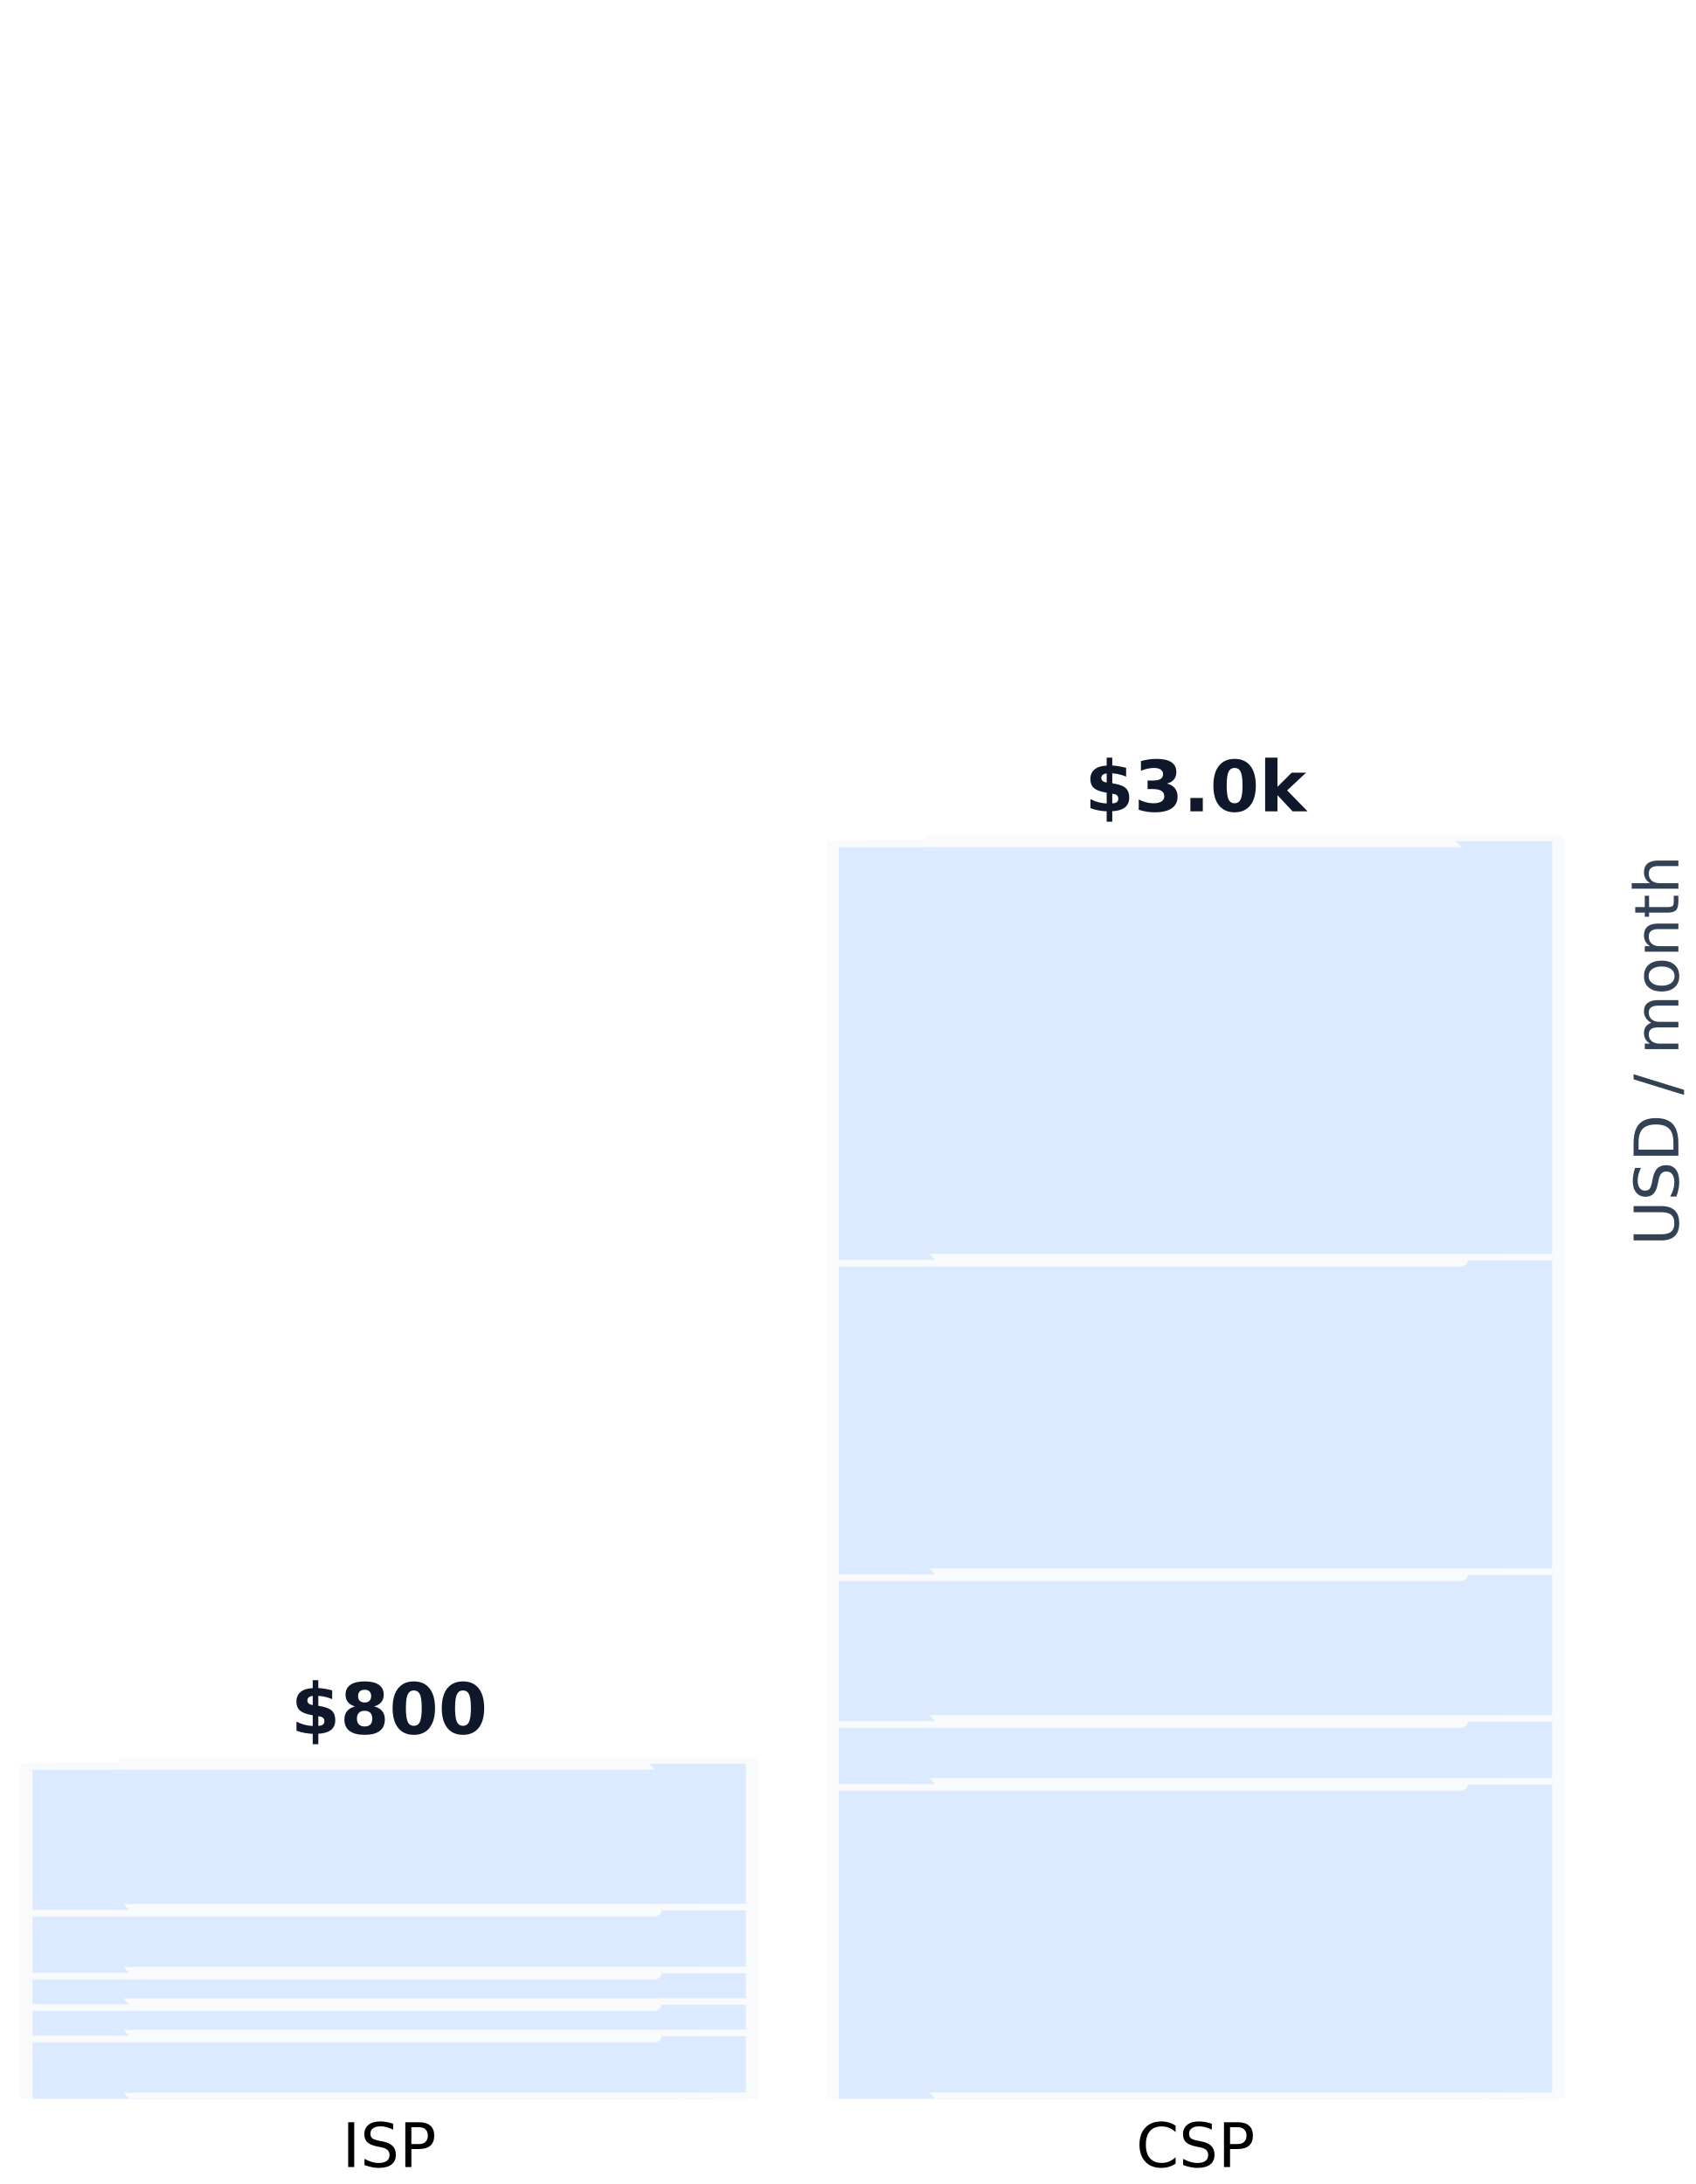
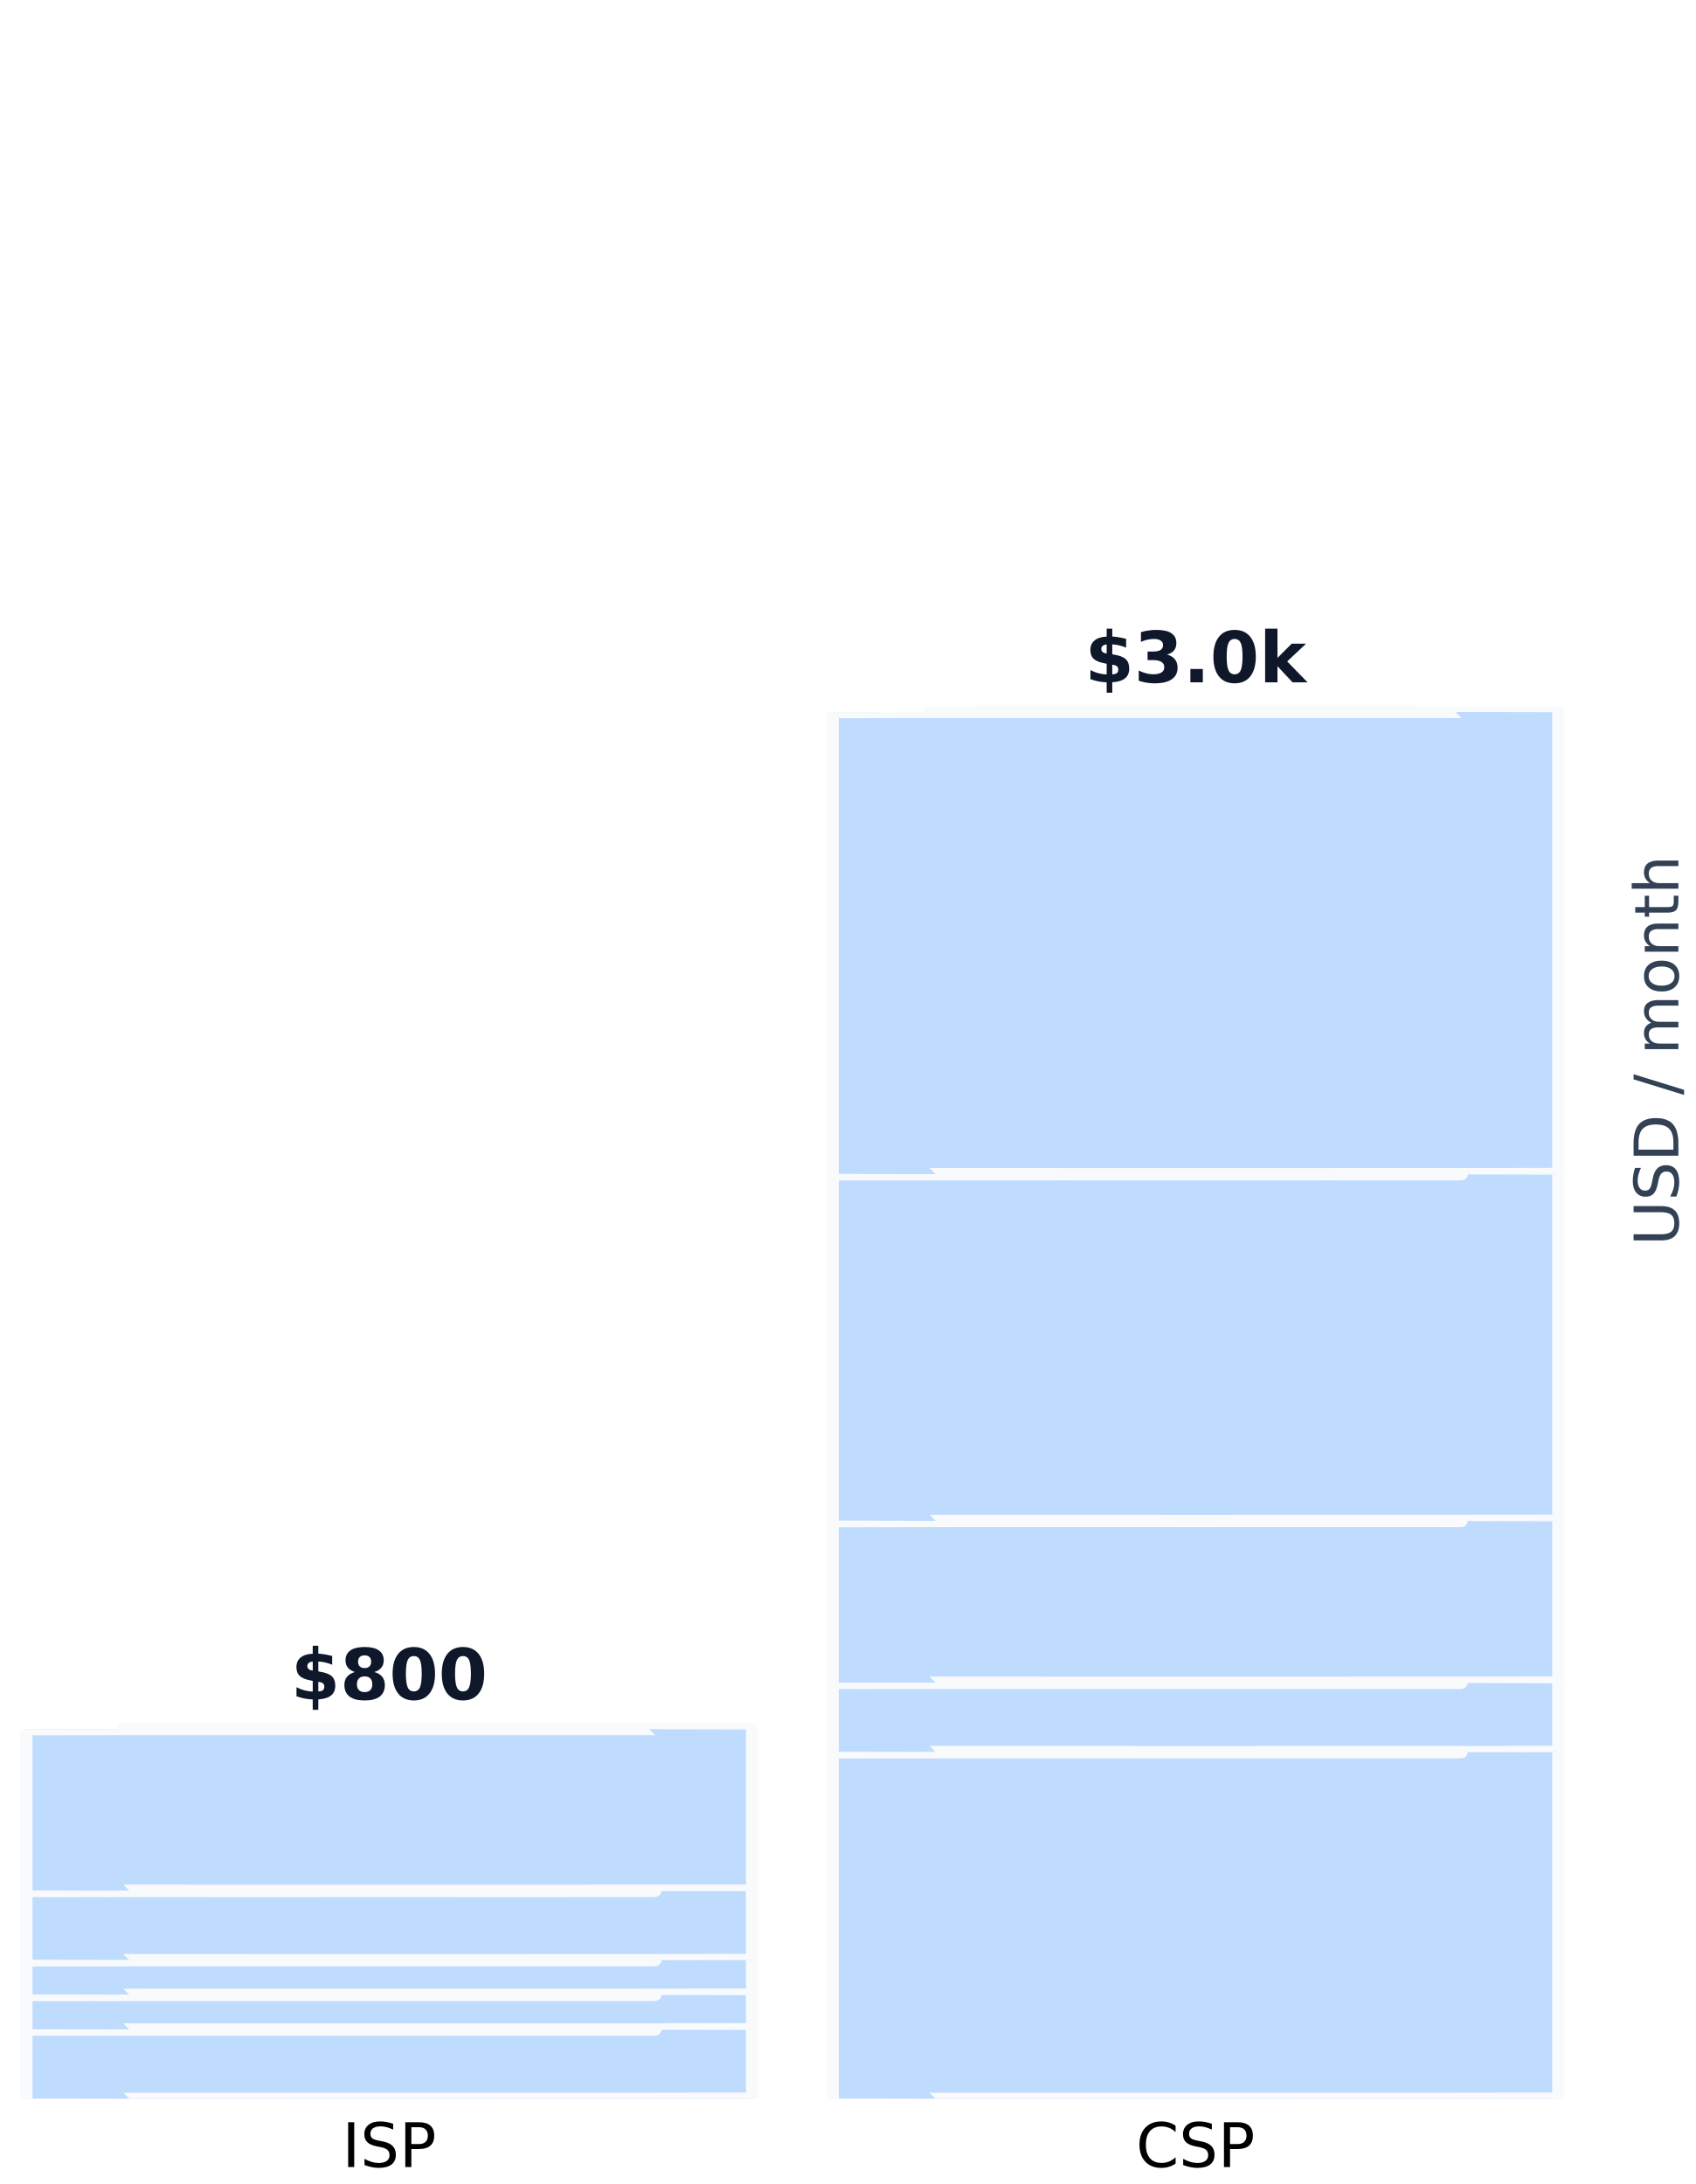
<svg xmlns="http://www.w3.org/2000/svg" xmlns:xlink="http://www.w3.org/1999/xlink" width="275.905pt" height="355.5pt" viewBox="0 0 275.905 355.5" version="1.1">
  <defs>
    <style type="text/css">*{stroke-linejoin: round; stroke-linecap: butt}</style>
  </defs>
  <g id="figure_1">
    <g id="patch_1">
      <path d="M 0 355.5  L 275.905 355.5  L 275.905 0  L 0 0  L 0 355.5  z " style="fill: none; opacity: 0" />
    </g>
    <g id="axes_1">
      <g id="patch_2">
        <path d="M 0.36 341.64  L 257.544 341.64  L 257.544 0.36  L 0.36 0.36  L 0.36 341.64  z " style="fill: none" />
      </g>
      <g id="patch_3">
-         <path d="M 67.28 341.64  L 59.407 341.64  Q 122.391 341.64 122.391 341.607  L 122.391 331.434  Q 122.391 331.402 59.407 331.402  L 67.28 331.402  Q 4.296 331.402 4.296 331.434  L 4.296 341.607  Q 4.296 341.64 67.28 341.64  z " clip-path="url(#pbb0ba3e87f)" style="fill: #dbeafe; stroke: #f8fafc; stroke-width: 2; stroke-linejoin: miter" />
+         <path d="M 67.28 341.64  L 59.407 341.64  Q 122.391 341.64 122.391 341.604  L 122.391 330.388  Q 122.391 330.352 59.407 330.352  L 67.28 330.352  Q 4.296 330.352 4.296 330.388  L 4.296 341.604  Q 4.296 341.64 67.28 341.64  z " clip-path="url(#p53f002be2a)" style="fill: #bfdbfe; stroke: #f8fafc; stroke-width: 2; stroke-linejoin: miter" />
      </g>
      <g id="patch_4">
-         <path d="M 67.28 331.402  L 59.407 331.402  Q 122.391 331.402 122.391 331.369  L 122.391 326.315  Q 122.391 326.282 59.407 326.282  L 67.28 326.282  Q 4.296 326.282 4.296 326.315  L 4.296 331.369  Q 4.296 331.402 67.28 331.402  z " clip-path="url(#pbb0ba3e87f)" style="fill: #dbeafe; stroke: #f8fafc; stroke-width: 2; stroke-linejoin: miter" />
+         <path d="M 67.28 330.352  L 59.407 330.352  Q 122.391 330.352 122.391 330.316  L 122.391 324.744  Q 122.391 324.708 59.407 324.708  L 67.28 324.708  Q 4.296 324.708 4.296 324.744  L 4.296 330.316  Q 4.296 330.352 67.28 330.352  z " clip-path="url(#p53f002be2a)" style="fill: #bfdbfe; stroke: #f8fafc; stroke-width: 2; stroke-linejoin: miter" />
      </g>
      <g id="patch_5">
-         <path d="M 67.28 326.282  L 59.407 326.282  Q 122.391 326.282 122.391 326.25  L 122.391 321.196  Q 122.391 321.163 59.407 321.163  L 67.28 321.163  Q 4.296 321.163 4.296 321.196  L 4.296 326.25  Q 4.296 326.282 67.28 326.282  z " clip-path="url(#pbb0ba3e87f)" style="fill: #dbeafe; stroke: #f8fafc; stroke-width: 2; stroke-linejoin: miter" />
+         <path d="M 67.28 324.708  L 59.407 324.708  Q 122.391 324.708 122.391 324.672  L 122.391 319.1  Q 122.391 319.064 59.407 319.064  L 67.28 319.064  Q 4.296 319.064 4.296 319.1  L 4.296 324.672  Q 4.296 324.708 67.28 324.708  z " clip-path="url(#p53f002be2a)" style="fill: #bfdbfe; stroke: #f8fafc; stroke-width: 2; stroke-linejoin: miter" />
      </g>
      <g id="patch_6">
-         <path d="M 67.28 321.163  L 59.407 321.163  Q 122.391 321.163 122.391 321.13  L 122.391 310.958  Q 122.391 310.925 59.407 310.925  L 67.28 310.925  Q 4.296 310.925 4.296 310.958  L 4.296 321.13  Q 4.296 321.163 67.28 321.163  z " clip-path="url(#pbb0ba3e87f)" style="fill: #dbeafe; stroke: #f8fafc; stroke-width: 2; stroke-linejoin: miter" />
+         <path d="M 67.28 319.064  L 59.407 319.064  Q 122.391 319.064 122.391 319.027  L 122.391 307.812  Q 122.391 307.775 59.407 307.775  L 67.28 307.775  Q 4.296 307.775 4.296 307.812  L 4.296 319.027  Q 4.296 319.064 67.28 319.064  z " clip-path="url(#p53f002be2a)" style="fill: #bfdbfe; stroke: #f8fafc; stroke-width: 2; stroke-linejoin: miter" />
      </g>
      <g id="patch_7">
-         <path d="M 67.28 310.925  L 59.407 310.925  Q 122.391 310.925 122.391 310.892  L 122.391 287.068  Q 122.391 287.035 59.407 287.035  L 67.28 287.035  Q 4.296 287.035 4.296 287.068  L 4.296 310.892  Q 4.296 310.925 67.28 310.925  z " clip-path="url(#pbb0ba3e87f)" style="fill: #dbeafe; stroke: #f8fafc; stroke-width: 2; stroke-linejoin: miter" />
+         <path d="M 67.28 307.775  L 59.407 307.775  Q 122.391 307.775 122.391 307.739  L 122.391 281.472  Q 122.391 281.436 59.407 281.436  L 67.28 281.436  Q 4.296 281.436 4.296 281.472  L 4.296 307.739  Q 4.296 307.775 67.28 307.775  z " clip-path="url(#p53f002be2a)" style="fill: #bfdbfe; stroke: #f8fafc; stroke-width: 2; stroke-linejoin: miter" />
      </g>
      <g id="patch_8">
-         <path d="M 198.497 341.64  L 190.624 341.64  Q 253.608 341.64 253.608 341.607  L 253.608 290.481  Q 253.608 290.448 190.624 290.448  L 198.497 290.448  Q 135.513 290.448 135.513 290.481  L 135.513 341.607  Q 135.513 341.64 198.497 341.64  z " clip-path="url(#pbb0ba3e87f)" style="fill: #dbeafe; stroke: #f8fafc; stroke-width: 2; stroke-linejoin: miter" />
+         <path d="M 198.497 341.64  L 190.624 341.64  Q 253.608 341.64 253.608 341.604  L 253.608 285.235  Q 253.608 285.199 190.624 285.199  L 198.497 285.199  Q 135.513 285.199 135.513 285.235  L 135.513 341.604  Q 135.513 341.64 198.497 341.64  z " clip-path="url(#p53f002be2a)" style="fill: #bfdbfe; stroke: #f8fafc; stroke-width: 2; stroke-linejoin: miter" />
      </g>
      <g id="patch_9">
-         <path d="M 198.497 290.448  L 190.624 290.448  Q 253.608 290.448 253.608 290.415  L 253.608 280.242  Q 253.608 280.21 190.624 280.21  L 198.497 280.21  Q 135.513 280.21 135.513 280.242  L 135.513 290.415  Q 135.513 290.448 198.497 290.448  z " clip-path="url(#pbb0ba3e87f)" style="fill: #dbeafe; stroke: #f8fafc; stroke-width: 2; stroke-linejoin: miter" />
+         <path d="M 198.497 285.199  L 190.624 285.199  Q 253.608 285.199 253.608 285.163  L 253.608 273.947  Q 253.608 273.911 190.624 273.911  L 198.497 273.911  Q 135.513 273.911 135.513 273.947  L 135.513 285.163  Q 135.513 285.199 198.497 285.199  z " clip-path="url(#p53f002be2a)" style="fill: #bfdbfe; stroke: #f8fafc; stroke-width: 2; stroke-linejoin: miter" />
      </g>
      <g id="patch_10">
-         <path d="M 198.497 280.21  L 190.624 280.21  Q 253.608 280.21 253.608 280.177  L 253.608 256.353  Q 253.608 256.32 190.624 256.32  L 198.497 256.32  Q 135.513 256.32 135.513 256.353  L 135.513 280.177  Q 135.513 280.21 198.497 280.21  z " clip-path="url(#pbb0ba3e87f)" style="fill: #dbeafe; stroke: #f8fafc; stroke-width: 2; stroke-linejoin: miter" />
+         <path d="M 198.497 273.911  L 190.624 273.911  Q 253.608 273.911 253.608 273.875  L 253.608 247.608  Q 253.608 247.572 190.624 247.572  L 198.497 247.572  Q 135.513 247.572 135.513 247.608  L 135.513 273.875  Q 135.513 273.911 198.497 273.911  z " clip-path="url(#p53f002be2a)" style="fill: #bfdbfe; stroke: #f8fafc; stroke-width: 2; stroke-linejoin: miter" />
      </g>
      <g id="patch_11">
-         <path d="M 198.497 256.32  L 190.624 256.32  Q 253.608 256.32 253.608 256.287  L 253.608 205.161  Q 253.608 205.128 190.624 205.128  L 198.497 205.128  Q 135.513 205.128 135.513 205.161  L 135.513 256.287  Q 135.513 256.32 198.497 256.32  z " clip-path="url(#pbb0ba3e87f)" style="fill: #dbeafe; stroke: #f8fafc; stroke-width: 2; stroke-linejoin: miter" />
+         <path d="M 198.497 247.572  L 190.624 247.572  Q 253.608 247.572 253.608 247.536  L 253.608 191.167  Q 253.608 191.131 190.624 191.131  L 198.497 191.131  Q 135.513 191.131 135.513 191.167  L 135.513 247.536  Q 135.513 247.572 198.497 247.572  z " clip-path="url(#p53f002be2a)" style="fill: #bfdbfe; stroke: #f8fafc; stroke-width: 2; stroke-linejoin: miter" />
      </g>
      <g id="patch_12">
-         <path d="M 198.497 205.128  L 190.624 205.128  Q 253.608 205.128 253.608 205.095  L 253.608 136.905  Q 253.608 136.872 190.624 136.872  L 198.497 136.872  Q 135.513 136.872 135.513 136.905  L 135.513 205.095  Q 135.513 205.128 198.497 205.128  z " clip-path="url(#pbb0ba3e87f)" style="fill: #dbeafe; stroke: #f8fafc; stroke-width: 2; stroke-linejoin: miter" />
+         <path d="M 198.497 191.131  L 190.624 191.131  Q 253.608 191.131 253.608 191.095  L 253.608 115.912  Q 253.608 115.876 190.624 115.876  L 198.497 115.876  Q 135.513 115.876 135.513 115.912  L 135.513 191.095  Q 135.513 191.131 198.497 191.131  z " clip-path="url(#p53f002be2a)" style="fill: #bfdbfe; stroke: #f8fafc; stroke-width: 2; stroke-linejoin: miter" />
      </g>
      <g id="matplotlib.axis_1">
        <g id="xtick_1">
          <g id="line2d_1" />
          <g id="text_1">
            <g transform="translate(55.67977 352.7377) scale(0.1 -0.1)">
              <defs>
                <path id="DejaVuSans-2c" d="M 628 4666  L 1259 4666  L 1259 0  L 628 0  L 628 4666  z " transform="scale(0.015625)" />
                <path id="DejaVuSans-36" d="M 3425 4513  L 3425 3897  Q 3066 4069 2747 4153  Q 2428 4238 2131 4238  Q 1616 4238 1336 4038  Q 1056 3838 1056 3469  Q 1056 3159 1242 3001  Q 1428 2844 1947 2747  L 2328 2669  Q 3034 2534 3370 2195  Q 3706 1856 3706 1288  Q 3706 609 3251 259  Q 2797 -91 1919 -91  Q 1588 -91 1214 -16  Q 841 59 441 206  L 441 856  Q 825 641 1194 531  Q 1563 422 1919 422  Q 2459 422 2753 634  Q 3047 847 3047 1241  Q 3047 1584 2836 1778  Q 2625 1972 2144 2069  L 1759 2144  Q 1053 2284 737 2584  Q 422 2884 422 3419  Q 422 4038 858 4394  Q 1294 4750 2059 4750  Q 2388 4750 2728 4690  Q 3069 4631 3425 4513  z " transform="scale(0.015625)" />
                <path id="DejaVuSans-33" d="M 1259 4147  L 1259 2394  L 2053 2394  Q 2494 2394 2734 2622  Q 2975 2850 2975 3272  Q 2975 3691 2734 3919  Q 2494 4147 2053 4147  L 1259 4147  z M 628 4666  L 2053 4666  Q 2838 4666 3239 4311  Q 3641 3956 3641 3272  Q 3641 2581 3239 2228  Q 2838 1875 2053 1875  L 1259 1875  L 1259 0  L 628 0  L 628 4666  z " transform="scale(0.015625)" />
              </defs>
              <use xlink:href="#DejaVuSans-2c" />
              <use xlink:href="#DejaVuSans-36" transform="translate(29.5 0)" />
              <use xlink:href="#DejaVuSans-33" transform="translate(92.98438 0)" />
            </g>
          </g>
        </g>
        <g id="xtick_2">
          <g id="line2d_2" />
          <g id="text_2">
            <g transform="translate(184.8797 352.7377) scale(0.1 -0.1)">
              <defs>
                <path id="DejaVuSans-26" d="M 4122 4306  L 4122 3641  Q 3803 3938 3442 4084  Q 3081 4231 2675 4231  Q 1875 4231 1450 3742  Q 1025 3253 1025 2328  Q 1025 1406 1450 917  Q 1875 428 2675 428  Q 3081 428 3442 575  Q 3803 722 4122 1019  L 4122 359  Q 3791 134 3420 21  Q 3050 -91 2638 -91  Q 1578 -91 968 557  Q 359 1206 359 2328  Q 359 3453 968 4101  Q 1578 4750 2638 4750  Q 3056 4750 3426 4639  Q 3797 4528 4122 4306  z " transform="scale(0.015625)" />
              </defs>
              <use xlink:href="#DejaVuSans-26" />
              <use xlink:href="#DejaVuSans-36" transform="translate(69.82812 0)" />
              <use xlink:href="#DejaVuSans-33" transform="translate(133.3125 0)" />
            </g>
          </g>
        </g>
      </g>
      <g id="matplotlib.axis_2">
        <g id="text_3">
          <g style="fill: #334155" transform="translate(273.1424 202.7734) rotate(-90) scale(0.1 -0.1)">
            <defs>
              <path id="DejaVuSans-38" d="M 556 4666  L 1191 4666  L 1191 1831  Q 1191 1081 1462 751  Q 1734 422 2344 422  Q 2950 422 3222 751  Q 3494 1081 3494 1831  L 3494 4666  L 4128 4666  L 4128 1753  Q 4128 841 3676 375  Q 3225 -91 2344 -91  Q 1459 -91 1007 375  Q 556 841 556 1753  L 556 4666  z " transform="scale(0.015625)" />
              <path id="DejaVuSans-27" d="M 1259 4147  L 1259 519  L 2022 519  Q 2988 519 3436 956  Q 3884 1394 3884 2338  Q 3884 3275 3436 3711  Q 2988 4147 2022 4147  L 1259 4147  z M 628 4666  L 1925 4666  Q 3281 4666 3915 4102  Q 4550 3538 4550 2338  Q 4550 1131 3912 565  Q 3275 0 1925 0  L 628 0  L 628 4666  z " transform="scale(0.015625)" />
              <path id="DejaVuSans-3" transform="scale(0.015625)" />
              <path id="DejaVuSans-12" d="M 1625 4666  L 2156 4666  L 531 -594  L 0 -594  L 1625 4666  z " transform="scale(0.015625)" />
              <path id="DejaVuSans-50" d="M 3328 2828  Q 3544 3216 3844 3400  Q 4144 3584 4550 3584  Q 5097 3584 5394 3201  Q 5691 2819 5691 2113  L 5691 0  L 5113 0  L 5113 2094  Q 5113 2597 4934 2840  Q 4756 3084 4391 3084  Q 3944 3084 3684 2787  Q 3425 2491 3425 1978  L 3425 0  L 2847 0  L 2847 2094  Q 2847 2600 2669 2842  Q 2491 3084 2119 3084  Q 1678 3084 1418 2786  Q 1159 2488 1159 1978  L 1159 0  L 581 0  L 581 3500  L 1159 3500  L 1159 2956  Q 1356 3278 1631 3431  Q 1906 3584 2284 3584  Q 2666 3584 2933 3390  Q 3200 3197 3328 2828  z " transform="scale(0.015625)" />
              <path id="DejaVuSans-52" d="M 1959 3097  Q 1497 3097 1228 2736  Q 959 2375 959 1747  Q 959 1119 1226 758  Q 1494 397 1959 397  Q 2419 397 2687 759  Q 2956 1122 2956 1747  Q 2956 2369 2687 2733  Q 2419 3097 1959 3097  z M 1959 3584  Q 2709 3584 3137 3096  Q 3566 2609 3566 1747  Q 3566 888 3137 398  Q 2709 -91 1959 -91  Q 1206 -91 779 398  Q 353 888 353 1747  Q 353 2609 779 3096  Q 1206 3584 1959 3584  z " transform="scale(0.015625)" />
              <path id="DejaVuSans-51" d="M 3513 2113  L 3513 0  L 2938 0  L 2938 2094  Q 2938 2591 2744 2837  Q 2550 3084 2163 3084  Q 1697 3084 1428 2787  Q 1159 2491 1159 1978  L 1159 0  L 581 0  L 581 3500  L 1159 3500  L 1159 2956  Q 1366 3272 1645 3428  Q 1925 3584 2291 3584  Q 2894 3584 3203 3211  Q 3513 2838 3513 2113  z " transform="scale(0.015625)" />
              <path id="DejaVuSans-57" d="M 1172 4494  L 1172 3500  L 2356 3500  L 2356 3053  L 1172 3053  L 1172 1153  Q 1172 725 1289 603  Q 1406 481 1766 481  L 2356 481  L 2356 0  L 1766 0  Q 1100 0 847 248  Q 594 497 594 1153  L 594 3053  L 172 3053  L 172 3500  L 594 3500  L 594 4494  L 1172 4494  z " transform="scale(0.015625)" />
              <path id="DejaVuSans-4b" d="M 3513 2113  L 3513 0  L 2938 0  L 2938 2094  Q 2938 2591 2744 2837  Q 2550 3084 2163 3084  Q 1697 3084 1428 2787  Q 1159 2491 1159 1978  L 1159 0  L 581 0  L 581 4863  L 1159 4863  L 1159 2956  Q 1366 3272 1645 3428  Q 1925 3584 2291 3584  Q 2894 3584 3203 3211  Q 3513 2838 3513 2113  z " transform="scale(0.015625)" />
            </defs>
            <use xlink:href="#DejaVuSans-38" />
            <use xlink:href="#DejaVuSans-36" transform="translate(73.1875 0)" />
            <use xlink:href="#DejaVuSans-27" transform="translate(136.6719 0)" />
            <use xlink:href="#DejaVuSans-3" transform="translate(213.6719 0)" />
            <use xlink:href="#DejaVuSans-12" transform="translate(245.4531 0)" />
            <use xlink:href="#DejaVuSans-3" transform="translate(279.1406 0)" />
            <use xlink:href="#DejaVuSans-50" transform="translate(310.9219 0)" />
            <use xlink:href="#DejaVuSans-52" transform="translate(408.3281 0)" />
            <use xlink:href="#DejaVuSans-51" transform="translate(469.5156 0)" />
            <use xlink:href="#DejaVuSans-57" transform="translate(532.8906 0)" />
            <use xlink:href="#DejaVuSans-4b" transform="translate(572.0938 0)" />
          </g>
        </g>
      </g>
      <g id="text_4">
-         <g style="fill: #0f172a" transform="translate(47.34087 282.2248) scale(0.115 -0.115)">
+         <g style="fill: #0f172a" transform="translate(47.34087 276.6259) scale(0.115 -0.115)">
          <defs>
            <path id="DejaVuSans-Bold-7" d="M 2484 -941  L 1978 -941  L 1975 0  Q 1584 16 1218 87  Q 853 159 506 288  L 506 1106  Q 866 922 1233 823  Q 1600 725 1978 713  L 1978 1684  L 1875 1703  Q 1128 1834 814 2115  Q 500 2397 500 2925  Q 500 3484 883 3798  Q 1266 4113 1975 4141  L 1978 4863  L 2484 4863  L 2484 4153  Q 2797 4128 3109 4075  Q 3422 4022 3738 3938  L 3738 3144  Q 3425 3275 3112 3348  Q 2800 3422 2484 3438  L 2484 2541  L 2584 2522  Q 3378 2397 3698 2105  Q 4019 1813 4019 1241  Q 4019 666 3637 358  Q 3256 50 2484 6  L 2484 -941  z M 1978 2613  L 1978 3428  Q 1756 3416 1623 3308  Q 1491 3200 1491 3034  Q 1491 2850 1612 2745  Q 1734 2641 1978 2613  z M 2484 1594  L 2484 725  Q 2756 728 2892 831  Q 3028 934 3028 1141  Q 3028 1353 2903 1458  Q 2778 1563 2484 1594  z " transform="scale(0.015625)" />
            <path id="DejaVuSans-Bold-1b" d="M 2228 2088  Q 1891 2088 1709 1903  Q 1528 1719 1528 1375  Q 1528 1031 1709 848  Q 1891 666 2228 666  Q 2563 666 2741 848  Q 2919 1031 2919 1375  Q 2919 1722 2741 1905  Q 2563 2088 2228 2088  z M 1350 2484  Q 925 2613 709 2878  Q 494 3144 494 3541  Q 494 4131 934 4440  Q 1375 4750 2228 4750  Q 3075 4750 3515 4442  Q 3956 4134 3956 3541  Q 3956 3144 3739 2878  Q 3522 2613 3097 2484  Q 3572 2353 3814 2058  Q 4056 1763 4056 1313  Q 4056 619 3595 264  Q 3134 -91 2228 -91  Q 1319 -91 855 264  Q 391 619 391 1313  Q 391 1763 633 2058  Q 875 2353 1350 2484  z M 1631 3419  Q 1631 3141 1786 2991  Q 1941 2841 2228 2841  Q 2509 2841 2662 2991  Q 2816 3141 2816 3419  Q 2816 3697 2662 3845  Q 2509 3994 2228 3994  Q 1941 3994 1786 3844  Q 1631 3694 1631 3419  z " transform="scale(0.015625)" />
            <path id="DejaVuSans-Bold-13" d="M 2944 2338  Q 2944 3213 2780 3570  Q 2616 3928 2228 3928  Q 1841 3928 1675 3570  Q 1509 3213 1509 2338  Q 1509 1453 1675 1090  Q 1841 728 2228 728  Q 2613 728 2778 1090  Q 2944 1453 2944 2338  z M 4147 2328  Q 4147 1169 3647 539  Q 3147 -91 2228 -91  Q 1306 -91 806 539  Q 306 1169 306 2328  Q 306 3491 806 4120  Q 1306 4750 2228 4750  Q 3147 4750 3647 4120  Q 4147 3491 4147 2328  z " transform="scale(0.015625)" />
          </defs>
          <use xlink:href="#DejaVuSans-Bold-7" />
          <use xlink:href="#DejaVuSans-Bold-1b" transform="translate(69.57812 0)" />
          <use xlink:href="#DejaVuSans-Bold-13" transform="translate(139.1562 0)" />
          <use xlink:href="#DejaVuSans-Bold-13" transform="translate(208.7344 0)" />
        </g>
      </g>
      <g id="text_5">
-         <g style="fill: #0f172a" transform="translate(176.5501 132.0616) scale(0.115 -0.115)">
+         <g style="fill: #0f172a" transform="translate(176.5501 111.0656) scale(0.115 -0.115)">
          <defs>
            <path id="DejaVuSans-Bold-16" d="M 2981 2516  Q 3453 2394 3698 2092  Q 3944 1791 3944 1325  Q 3944 631 3412 270  Q 2881 -91 1863 -91  Q 1503 -91 1142 -33  Q 781 25 428 141  L 428 1069  Q 766 900 1098 814  Q 1431 728 1753 728  Q 2231 728 2486 893  Q 2741 1059 2741 1369  Q 2741 1688 2480 1852  Q 2219 2016 1709 2016  L 1228 2016  L 1228 2791  L 1734 2791  Q 2188 2791 2409 2933  Q 2631 3075 2631 3366  Q 2631 3634 2415 3781  Q 2200 3928 1806 3928  Q 1516 3928 1219 3862  Q 922 3797 628 3669  L 628 4550  Q 984 4650 1334 4700  Q 1684 4750 2022 4750  Q 2931 4750 3382 4451  Q 3834 4153 3834 3553  Q 3834 3144 3618 2883  Q 3403 2622 2981 2516  z " transform="scale(0.015625)" />
            <path id="DejaVuSans-Bold-11" d="M 653 1209  L 1778 1209  L 1778 0  L 653 0  L 653 1209  z " transform="scale(0.015625)" />
            <path id="DejaVuSans-Bold-4e" d="M 538 4863  L 1656 4863  L 1656 2216  L 2944 3500  L 4244 3500  L 2534 1894  L 4378 0  L 3022 0  L 1656 1459  L 1656 0  L 538 0  L 538 4863  z " transform="scale(0.015625)" />
          </defs>
          <use xlink:href="#DejaVuSans-Bold-7" />
          <use xlink:href="#DejaVuSans-Bold-16" transform="translate(69.57812 0)" />
          <use xlink:href="#DejaVuSans-Bold-11" transform="translate(139.1562 0)" />
          <use xlink:href="#DejaVuSans-Bold-13" transform="translate(177.1406 0)" />
          <use xlink:href="#DejaVuSans-Bold-4e" transform="translate(246.7188 0)" />
        </g>
      </g>
    </g>
  </g>
  <defs>
-     <clipPath id="pbb0ba3e87f">
+     <clipPath id="p53f002be2a">
      <rect x="0.36" y="0.36" width="257.184" height="341.28" />
    </clipPath>
  </defs>
</svg>
